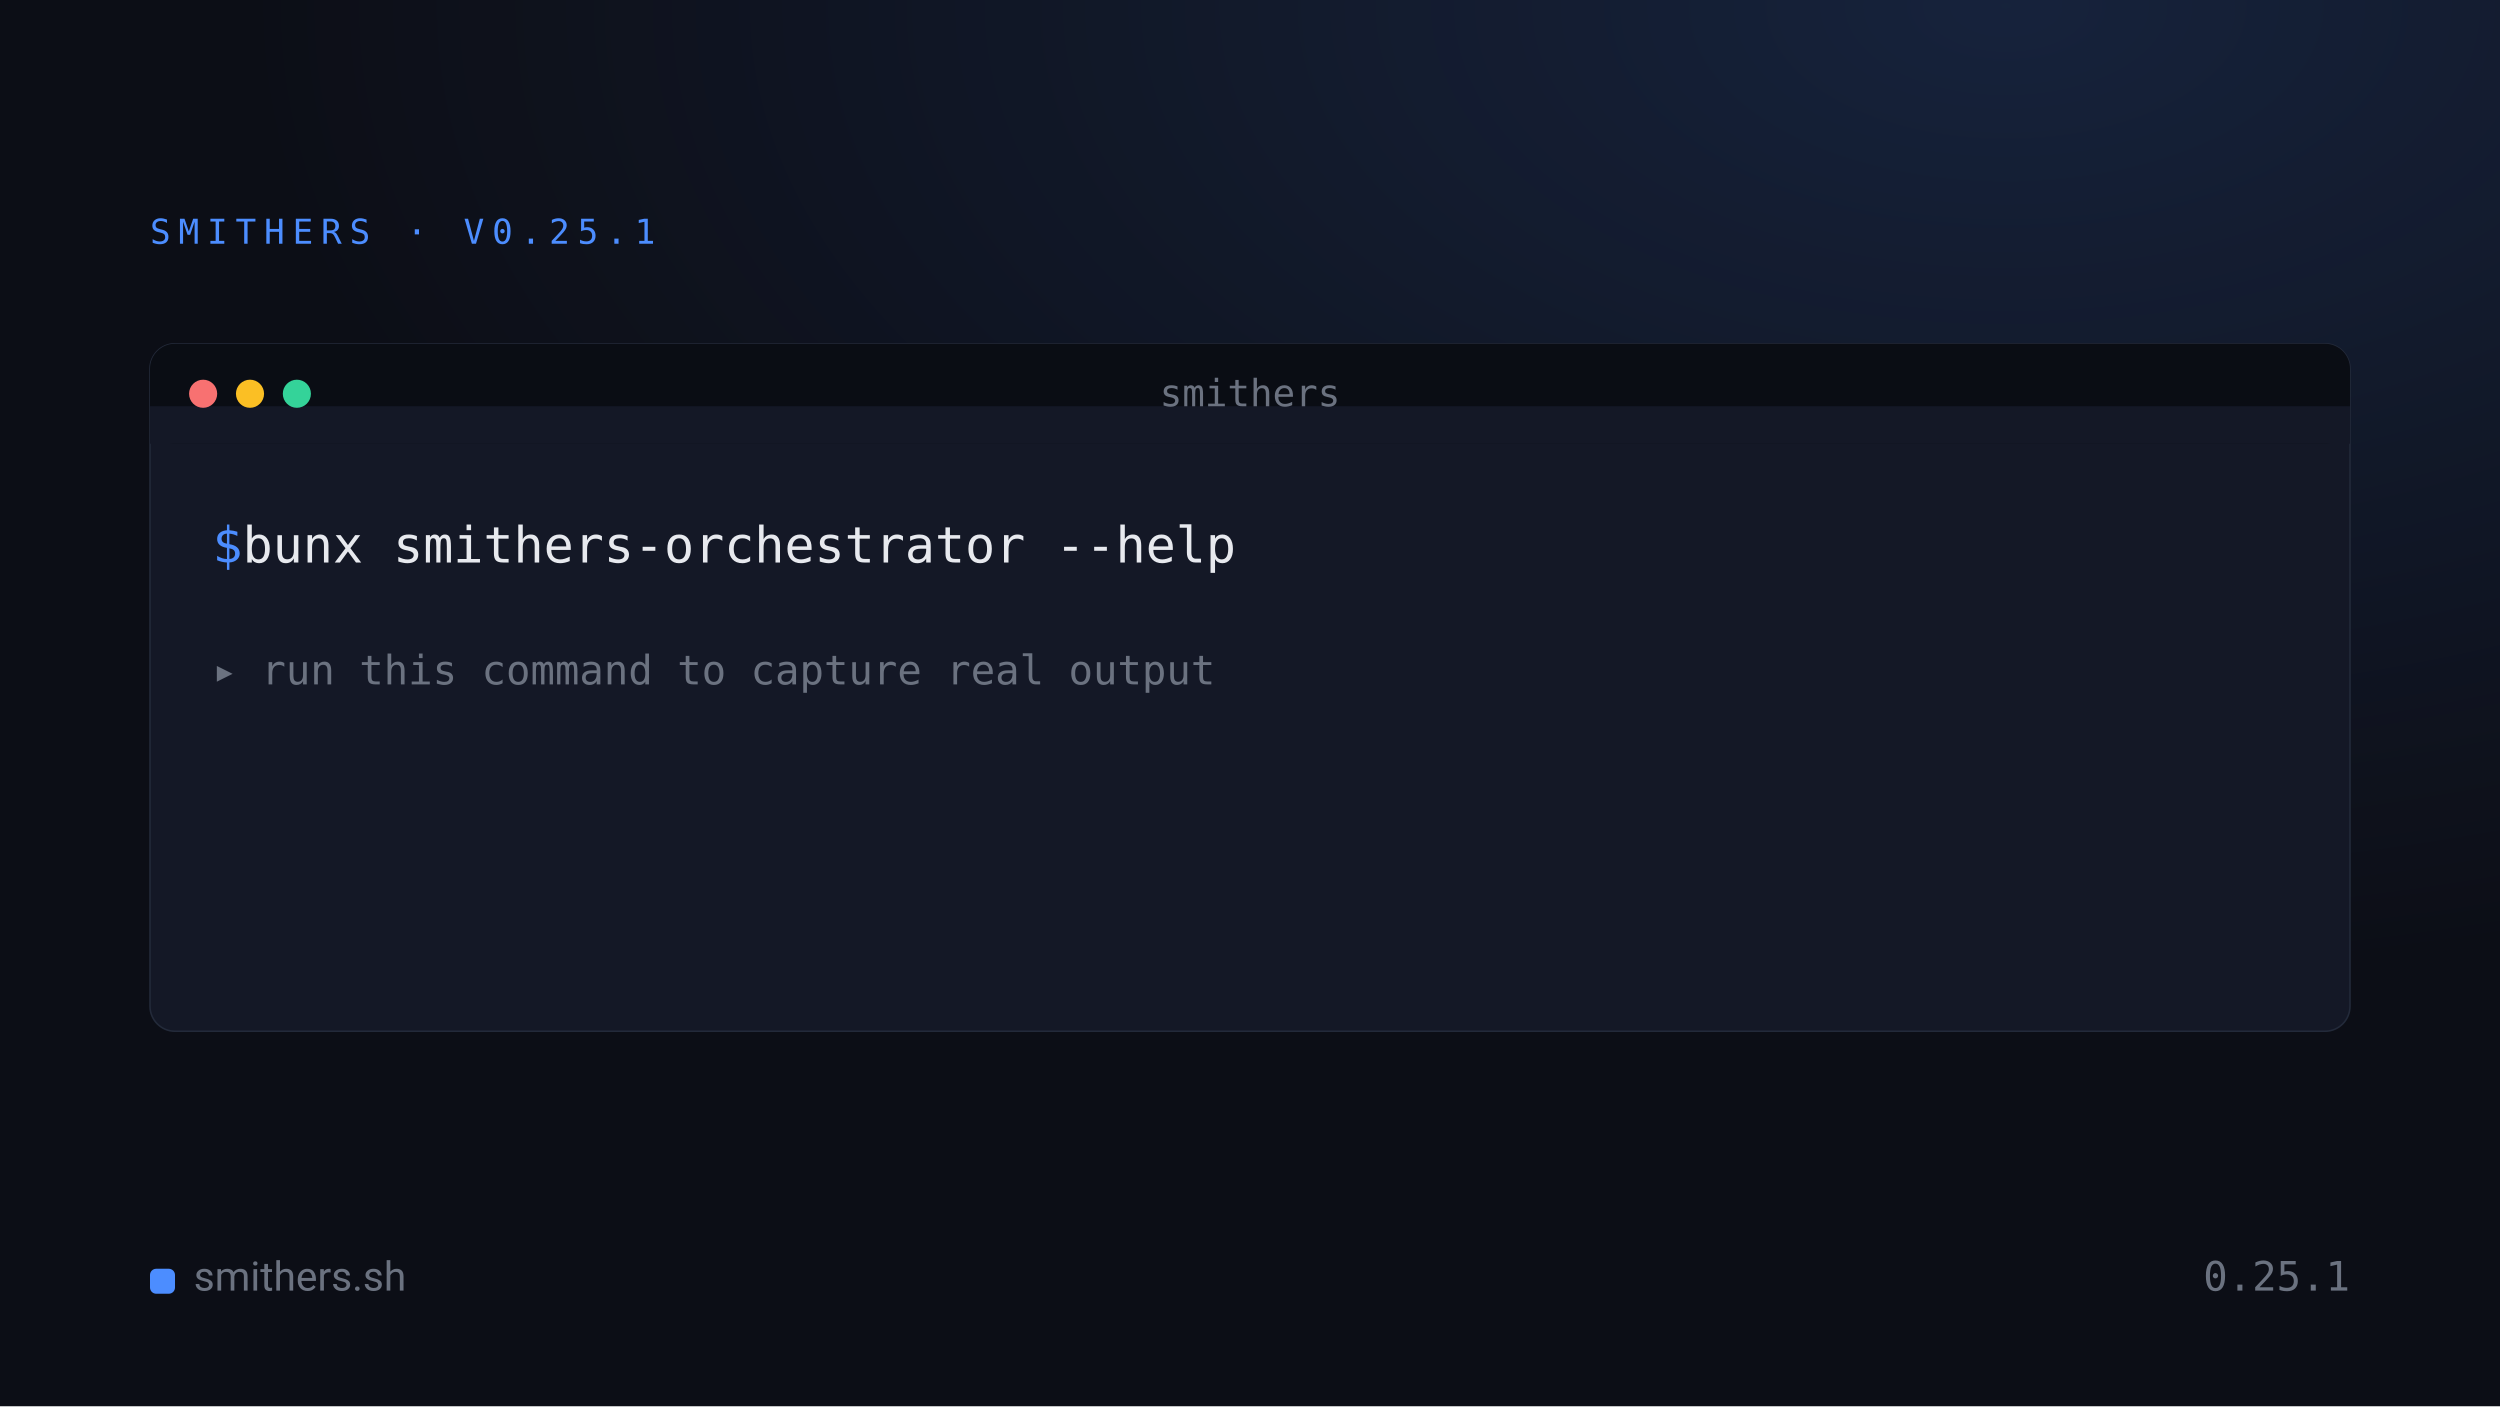
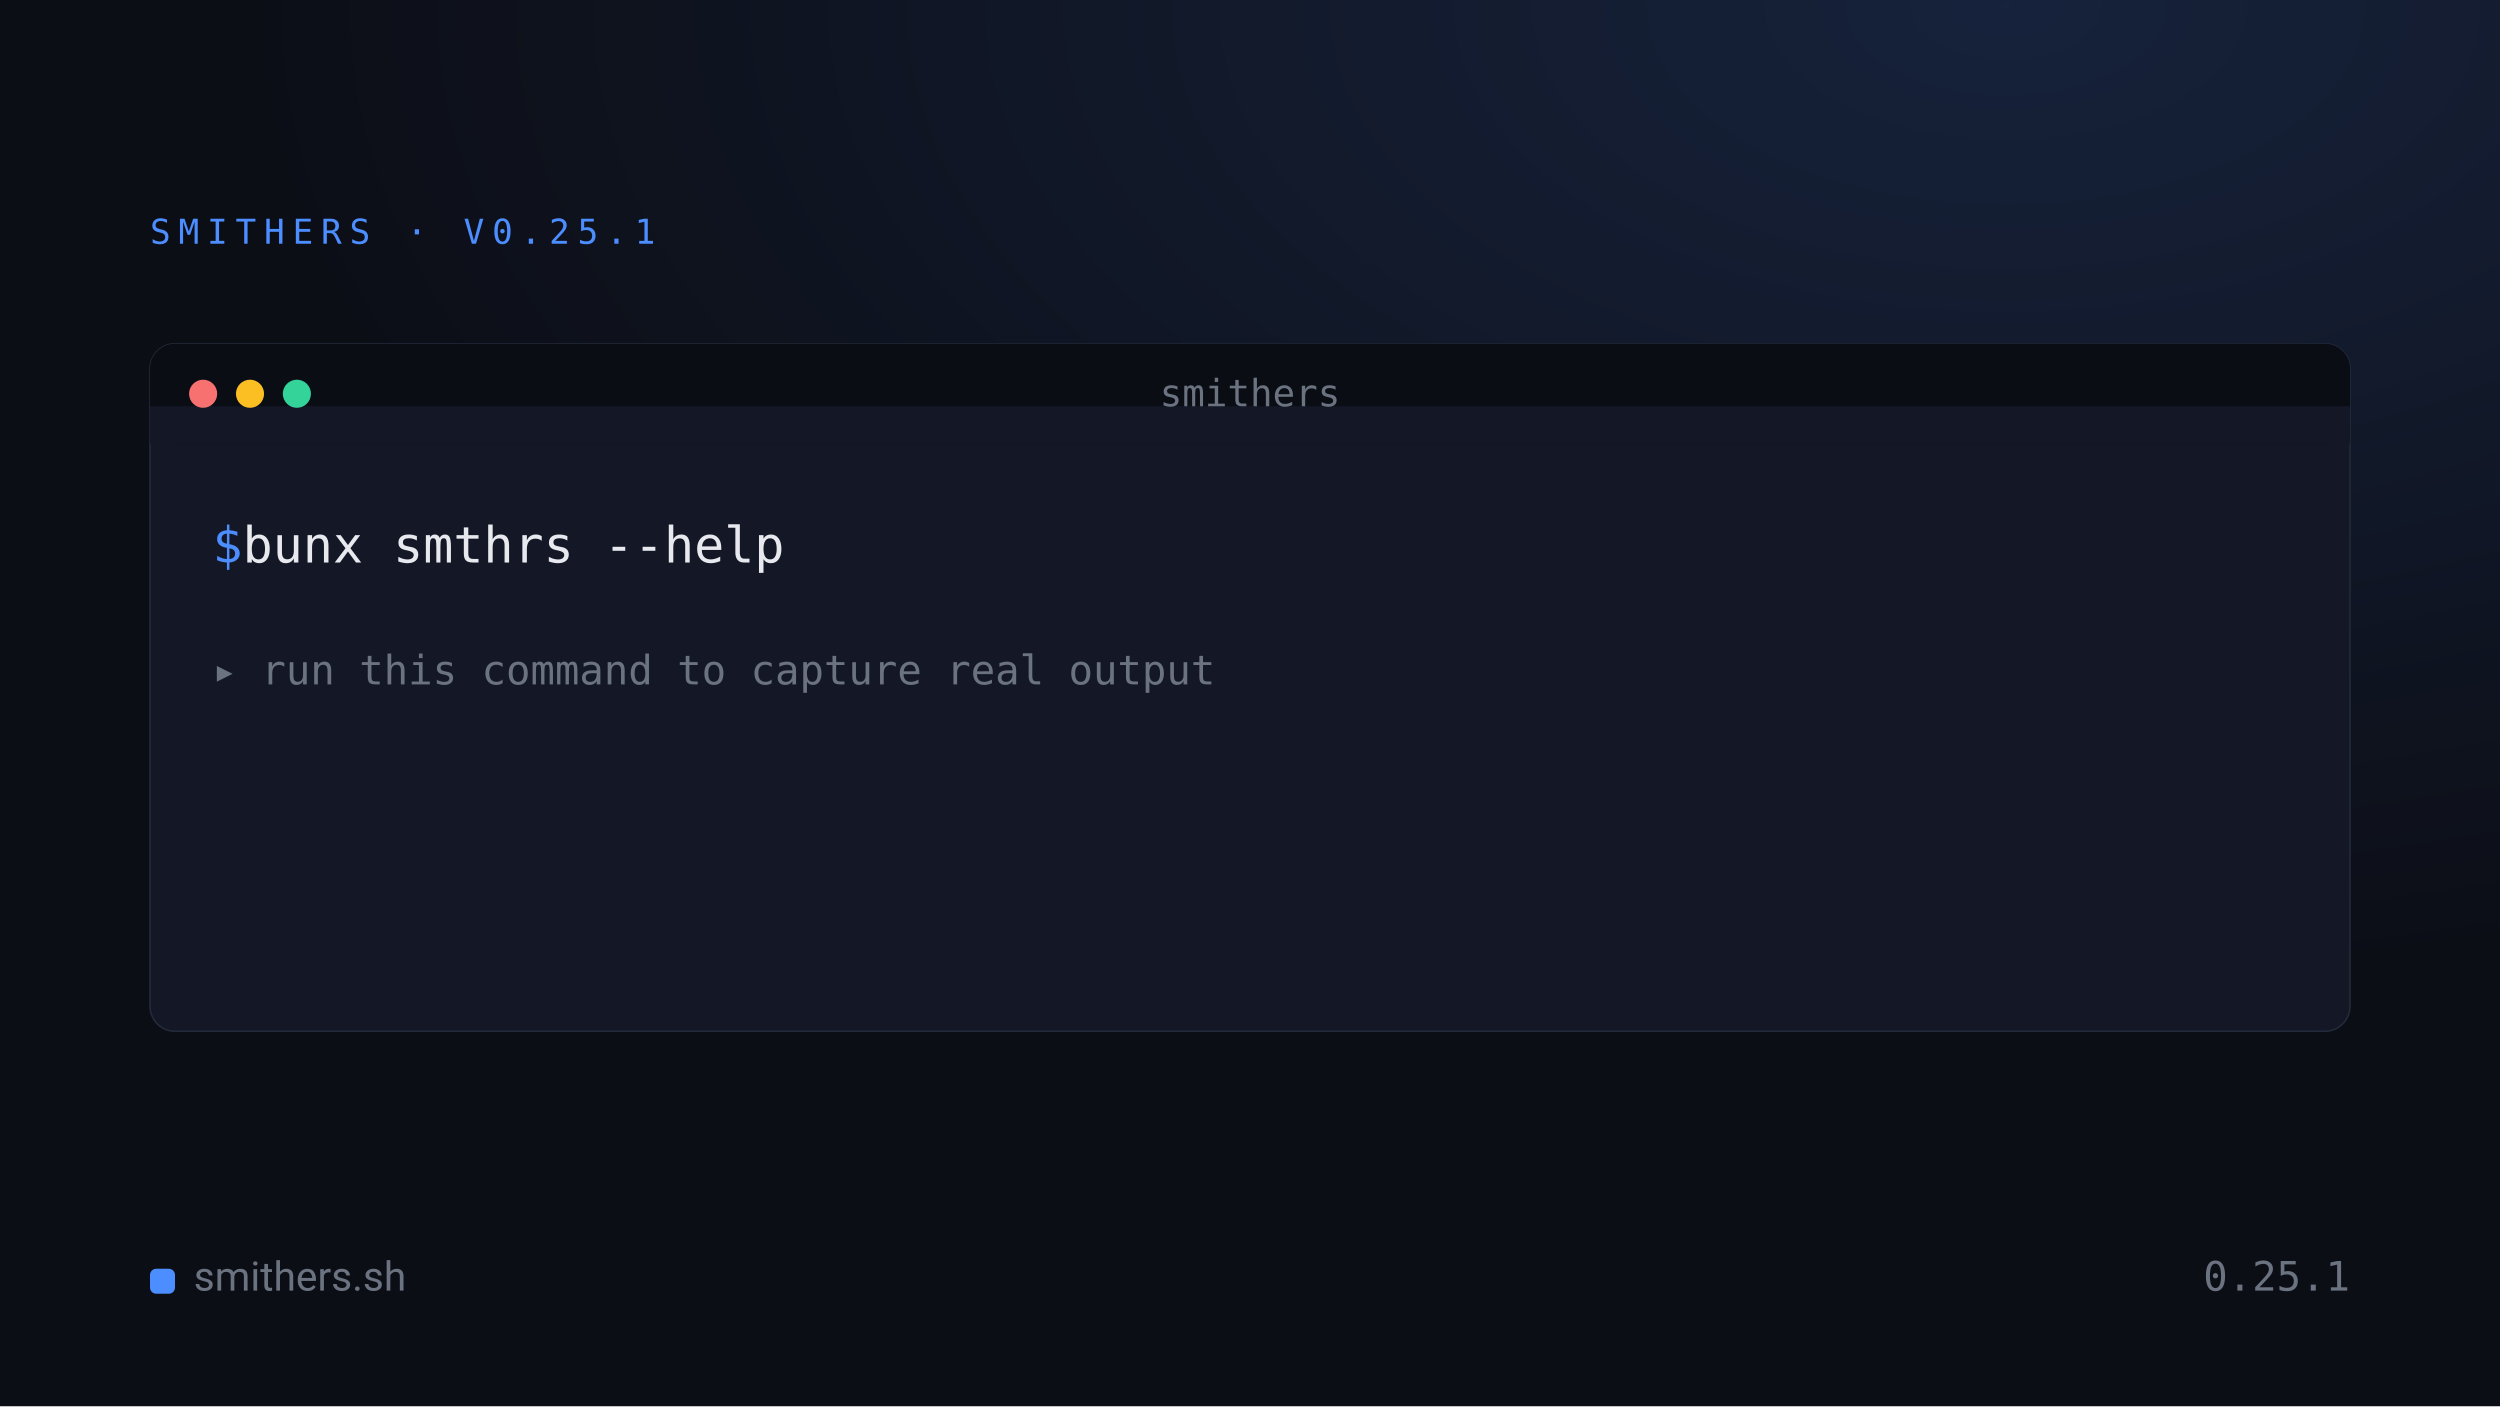
<svg xmlns="http://www.w3.org/2000/svg" width="1600" height="900" viewBox="0 0 1600 900">
  <defs>
    <radialGradient id="glow" cx="80%" cy="0%" r="70%">
      <stop offset="0%" stop-color="#4C8DFF" stop-opacity="0.16" />
      <stop offset="100%" stop-color="#4C8DFF" stop-opacity="0" />
    </radialGradient>
  </defs>
  <rect width="1600" height="900" fill="#0C0E16" />
  <rect width="1600" height="900" fill="url(#glow)" />
  <text font-size="22" font-family="ui-monospace, SFMono-Regular, Menlo, Monaco, Consolas, monospace" fill="#4C8DFF" letter-spacing="5">
    <tspan x="96" y="156">SMITHERS · V0.25.1</tspan>
  </text>
  <rect x="96" y="220" width="1408" height="440" rx="16" fill="#141826" stroke="#232A3A" />
  <rect x="96" y="220" width="1408" height="64" rx="16" fill="#0A0D14" />
  <rect x="96" y="260" width="1408" height="24" fill="#141826" />
  <circle cx="130" cy="252" r="9" fill="#F87171" />
  <circle cx="160" cy="252" r="9" fill="#FBBF24" />
  <circle cx="190" cy="252" r="9" fill="#34D399" />
  <text x="800" y="260" font-size="24" font-family="ui-monospace, SFMono-Regular, Menlo, Monaco, Consolas, monospace" fill="#6B7280" text-anchor="middle">smithers</text>
  <text font-size="32" font-family="ui-monospace, SFMono-Regular, Menlo, Monaco, Consolas, monospace" fill="#E7E9EE">
    <tspan x="136" y="360">
-       <tspan fill="#4C8DFF">$ </tspan>bunx smithers-orchestrator --help</tspan>
+       <tspan fill="#4C8DFF">$ </tspan>bunx smthrs --help</tspan>
  </text>
  <text font-size="26" font-family="ui-monospace, SFMono-Regular, Menlo, Monaco, Consolas, monospace" fill="#6B7280">
    <tspan x="136" y="438">▸ run this command to capture real output</tspan>
  </text>
  <rect x="96" y="812" width="16" height="16" rx="4" fill="#4C8DFF" />
  <text x="124" y="826" font-size="26" font-family="system-ui, -apple-system, 'Segoe UI', Roboto, Helvetica, Arial, sans-serif" fill="#6B7280">smithers.sh</text>
  <text x="1504" y="826" font-size="26" font-family="ui-monospace, SFMono-Regular, Menlo, Monaco, Consolas, monospace" fill="#6B7280" text-anchor="end">0.25.1</text>
</svg>
